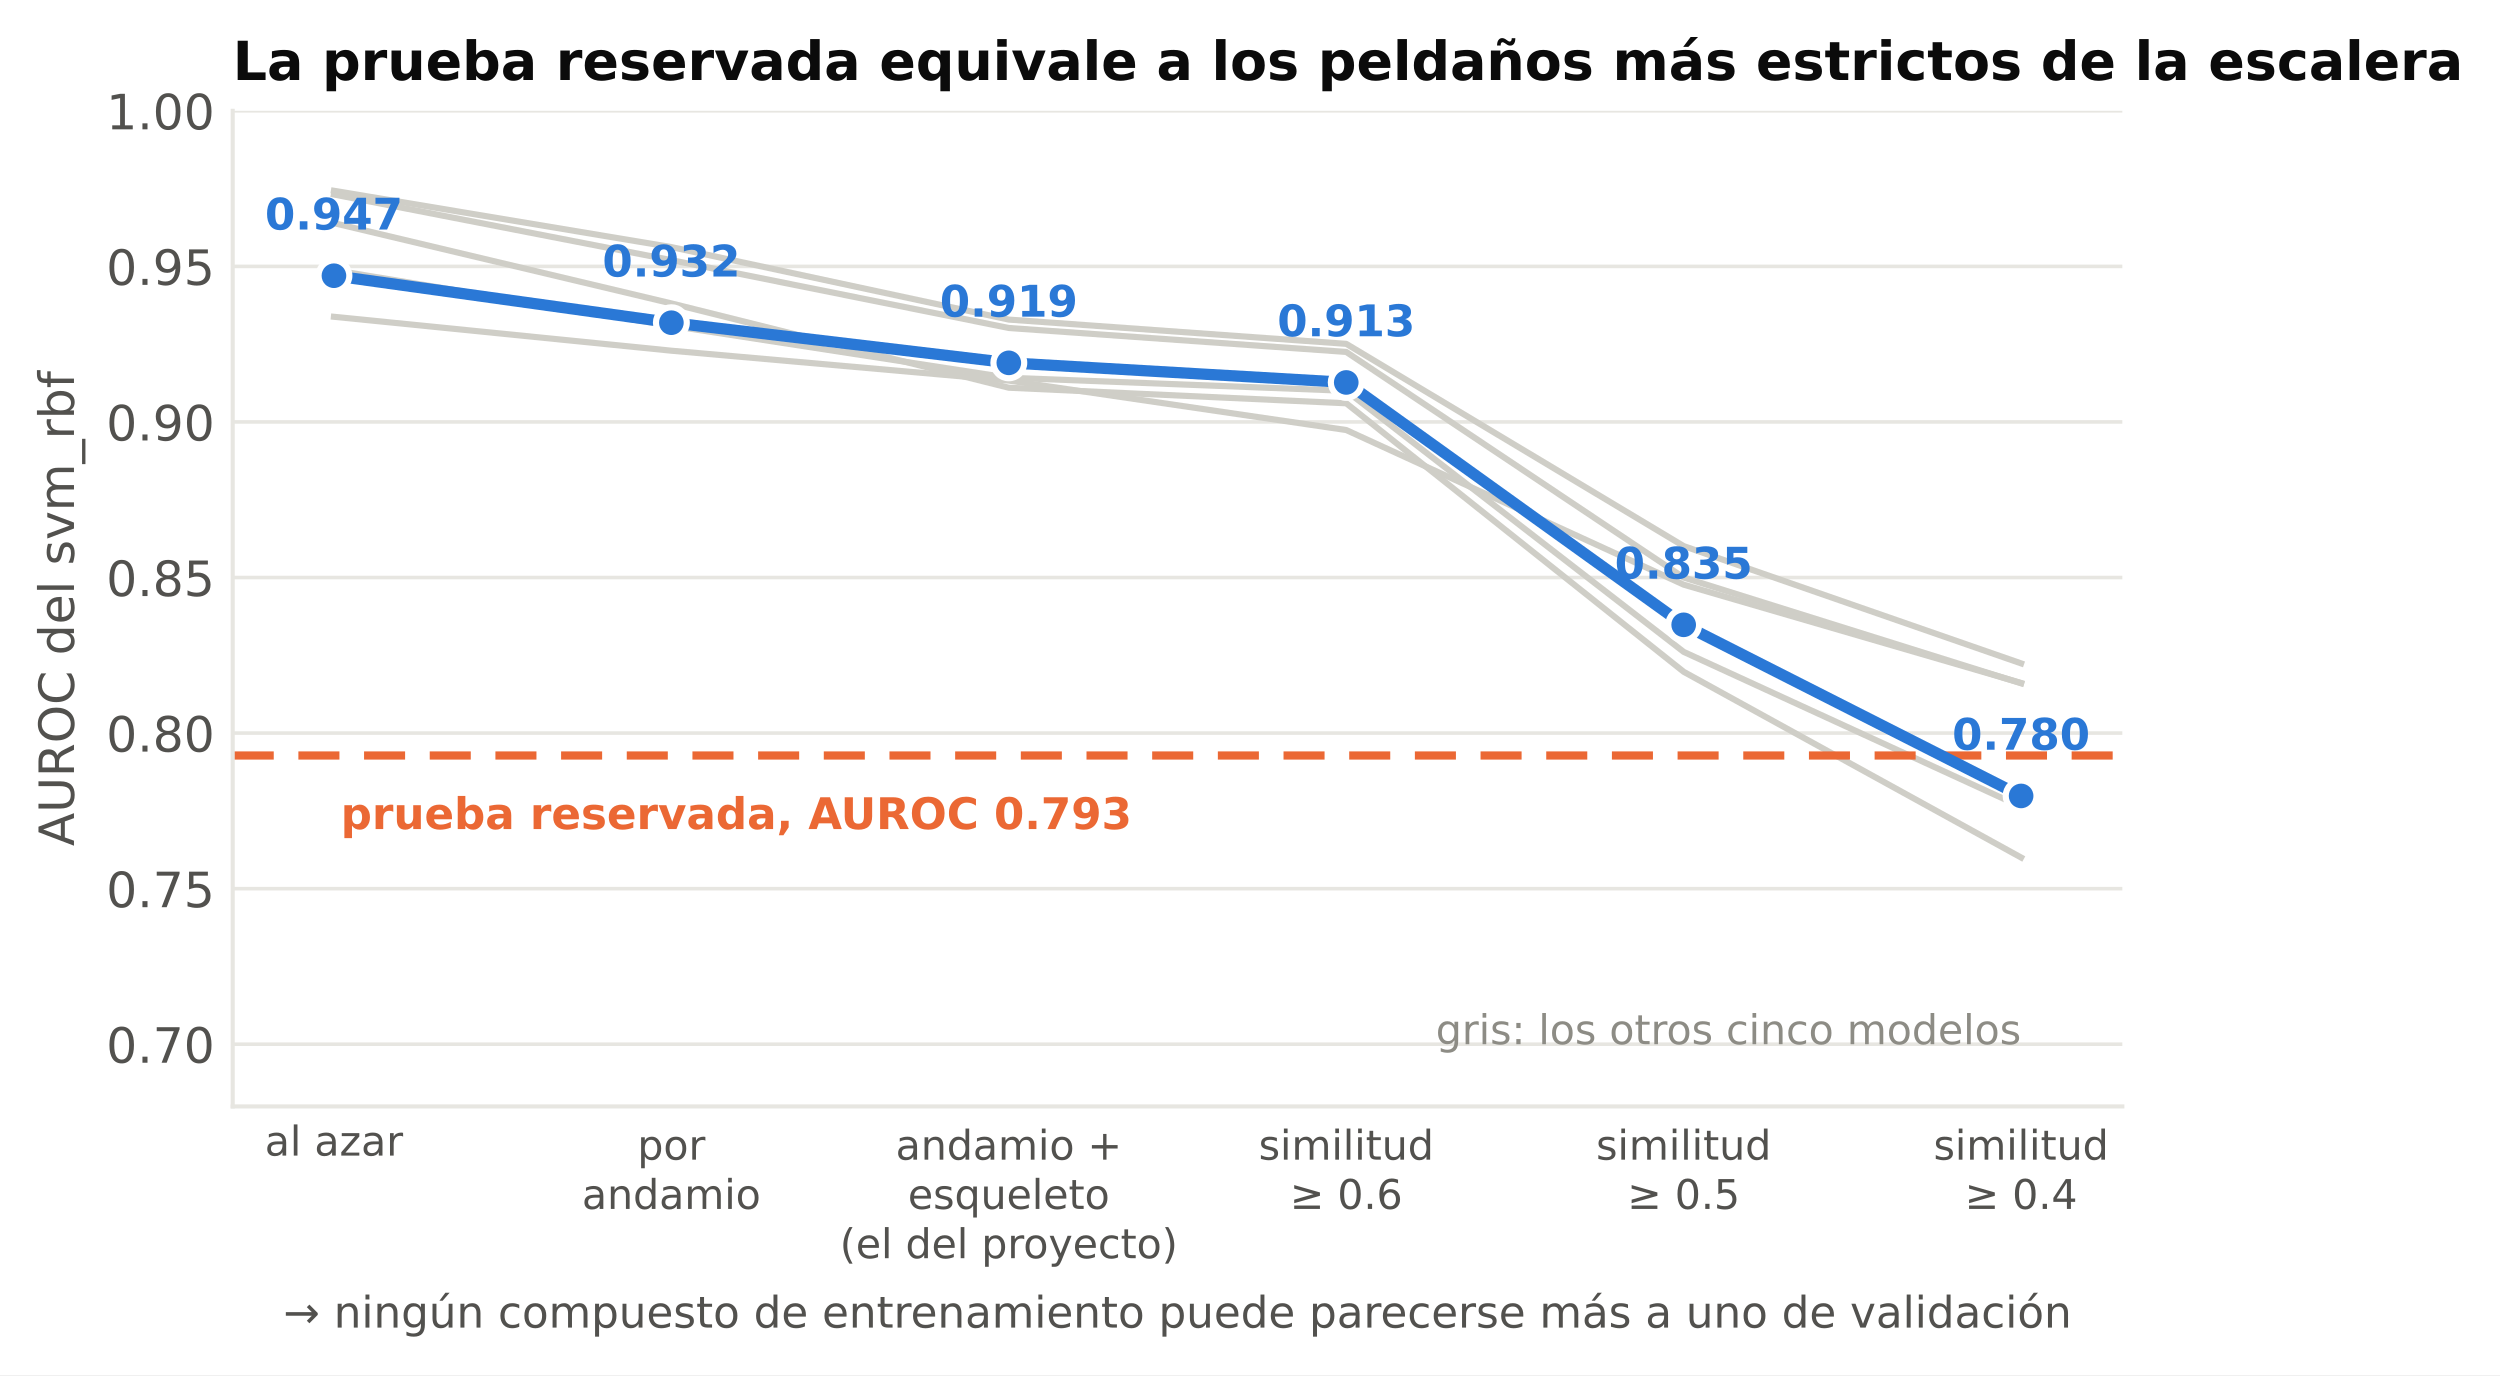
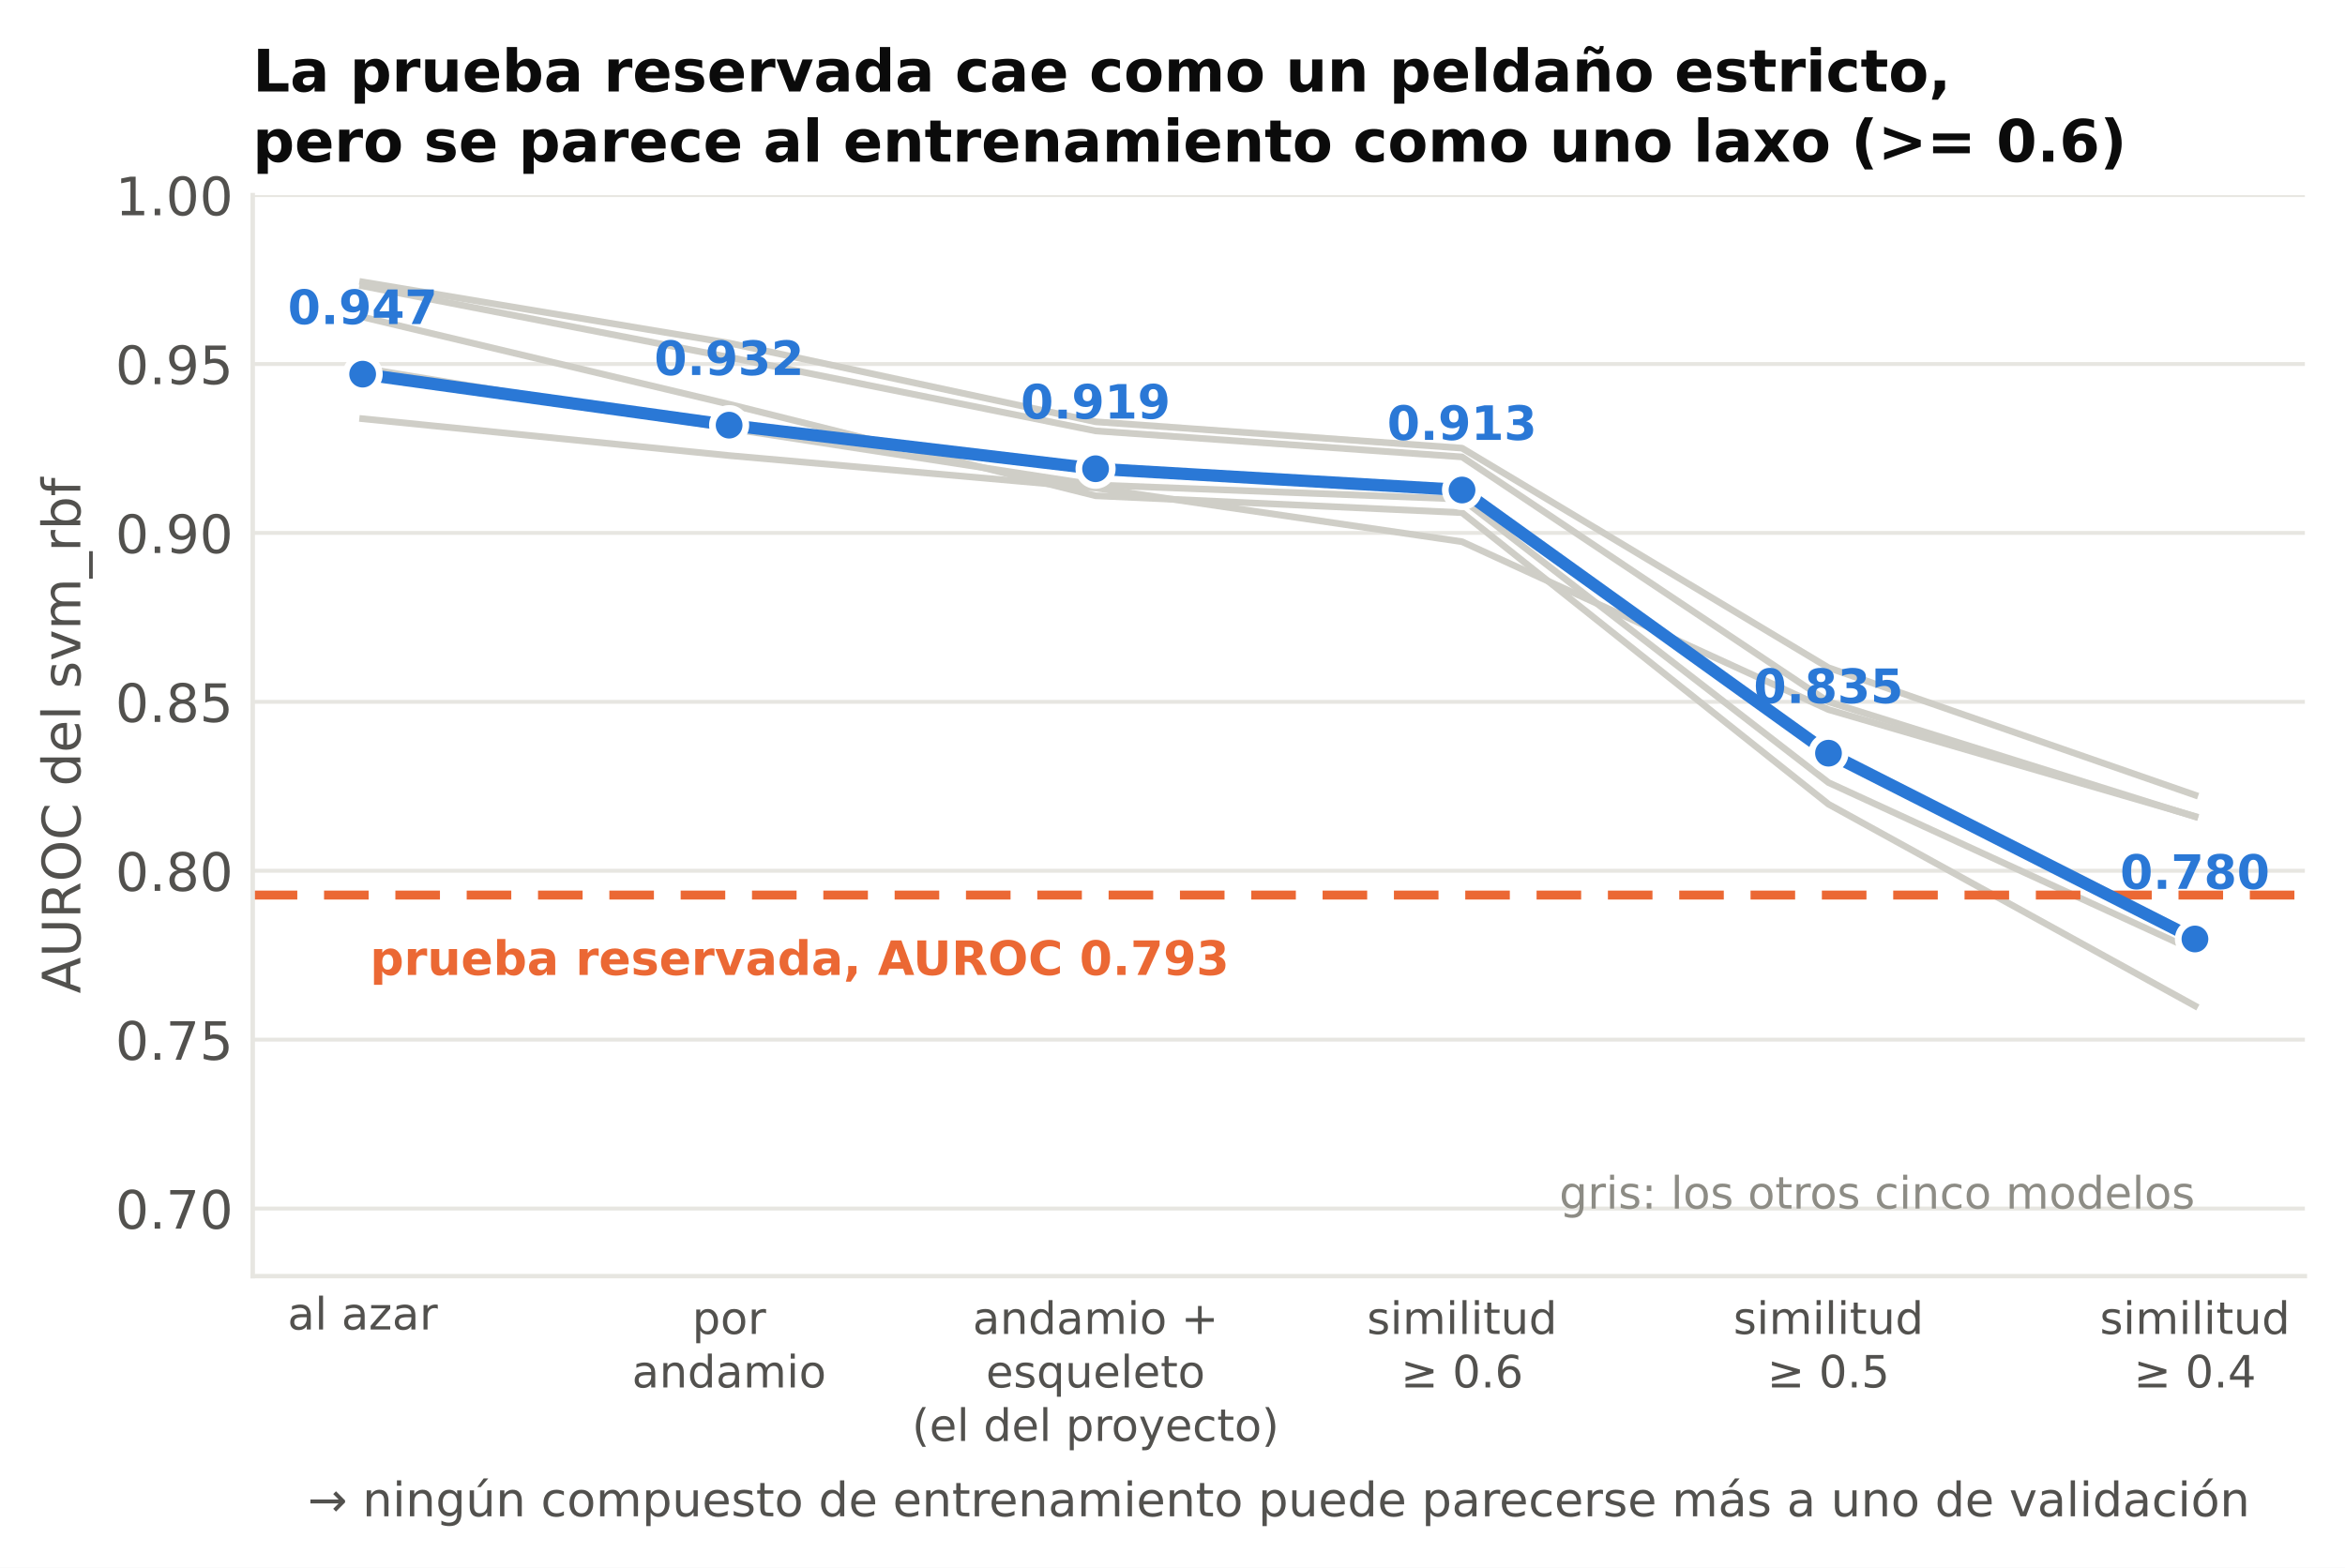
- <svg xmlns="http://www.w3.org/2000/svg" xmlns:xlink="http://www.w3.org/1999/xlink" width="487.238pt" height="267.986pt" viewBox="0 0 487.238 267.986" version="1.1">
+ <svg xmlns="http://www.w3.org/2000/svg" xmlns:xlink="http://www.w3.org/1999/xlink" width="420.833pt" height="281.408pt" viewBox="0 0 420.833 281.408" version="1.1">
  <defs>
    <style type="text/css">*{stroke-linejoin: round; stroke-linecap: butt}</style>
  </defs>
  <g id="figure_1">
    <g id="patch_1">
-       <path d="M 0 267.986  L 487.238 267.986  L 487.238 -0  L 0 -0  z " style="fill: #ffffff" />
+       <path d="M 0 281.408  L 420.833 281.408  L 420.833 0  L 0 0  z " style="fill: #ffffff" />
    </g>
    <g id="axes_1">
      <g id="patch_2">
-         <path d="M 45.353 215.638  L 413.633 215.638  L 413.633 21.598  L 45.353 21.598  z " style="fill: #ffffff" />
+         <path d="M 45.353 229.061  L 413.633 229.061  L 413.633 35.021  L 45.353 35.021  z " style="fill: #ffffff" />
      </g>
      <g id="matplotlib.axis_1">
        <g id="xtick_1">
          <g id="line2d_1" />
          <g id="text_1">
-             <text style="font-size: 8px; font-family: 'DejaVu Sans', 'Bitstream Vera Sans', 'Computer Modern Sans Serif', 'Lucida Grande', 'Verdana', 'Geneva', 'Lucid', 'Arial', 'Helvetica', 'Avant Garde', sans-serif; text-anchor: middle; fill: #52514e" x="65.082" y="225.217" transform="rotate(-0 65.08237 225.2171)">al azar</text>
+             <text style="font-size: 8px; font-family: 'DejaVu Sans', 'Bitstream Vera Sans', 'Computer Modern Sans Serif', 'Lucida Grande', 'Verdana', 'Geneva', 'Lucid', 'Arial', 'Helvetica', 'Avant Garde', sans-serif; text-anchor: middle; fill: #52514e" x="65.082" y="238.64" transform="rotate(-0 65.08237 238.6397)">al azar</text>
          </g>
        </g>
        <g id="xtick_2">
          <g id="line2d_2" />
          <g id="text_2">
-             <text style="font-size: 8px; font-family: 'DejaVu Sans', 'Bitstream Vera Sans', 'Computer Modern Sans Serif', 'Lucida Grande', 'Verdana', 'Geneva', 'Lucid', 'Arial', 'Helvetica', 'Avant Garde', sans-serif; fill: #52514e" transform="translate(124.2154 226.0173)">por</text>
-             <text style="font-size: 8px; font-family: 'DejaVu Sans', 'Bitstream Vera Sans', 'Computer Modern Sans Serif', 'Lucida Grande', 'Verdana', 'Geneva', 'Lucid', 'Arial', 'Helvetica', 'Avant Garde', sans-serif; fill: #52514e" transform="translate(113.4148 235.6195)">andamio</text>
+             <text style="font-size: 8px; font-family: 'DejaVu Sans', 'Bitstream Vera Sans', 'Computer Modern Sans Serif', 'Lucida Grande', 'Verdana', 'Geneva', 'Lucid', 'Arial', 'Helvetica', 'Avant Garde', sans-serif; fill: #52514e" transform="translate(124.2154 239.4398)">por</text>
+             <text style="font-size: 8px; font-family: 'DejaVu Sans', 'Bitstream Vera Sans', 'Computer Modern Sans Serif', 'Lucida Grande', 'Verdana', 'Geneva', 'Lucid', 'Arial', 'Helvetica', 'Avant Garde', sans-serif; fill: #52514e" transform="translate(113.4148 249.042)">andamio</text>
          </g>
        </g>
        <g id="xtick_3">
          <g id="line2d_3" />
          <g id="text_3">
-             <text style="font-size: 8px; font-family: 'DejaVu Sans', 'Bitstream Vera Sans', 'Computer Modern Sans Serif', 'Lucida Grande', 'Verdana', 'Geneva', 'Lucid', 'Arial', 'Helvetica', 'Avant Garde', sans-serif; fill: #52514e" transform="translate(174.5559 226.0179)">andamio +</text>
-             <text style="font-size: 8px; font-family: 'DejaVu Sans', 'Bitstream Vera Sans', 'Computer Modern Sans Serif', 'Lucida Grande', 'Verdana', 'Geneva', 'Lucid', 'Arial', 'Helvetica', 'Avant Garde', sans-serif; fill: #52514e" transform="translate(176.9422 235.6201)">esqueleto</text>
-             <text style="font-size: 8px; font-family: 'DejaVu Sans', 'Bitstream Vera Sans', 'Computer Modern Sans Serif', 'Lucida Grande', 'Verdana', 'Geneva', 'Lucid', 'Arial', 'Helvetica', 'Avant Garde', sans-serif; fill: #52514e" transform="translate(163.6759 245.2223)">(el del proyecto)</text>
+             <text style="font-size: 8px; font-family: 'DejaVu Sans', 'Bitstream Vera Sans', 'Computer Modern Sans Serif', 'Lucida Grande', 'Verdana', 'Geneva', 'Lucid', 'Arial', 'Helvetica', 'Avant Garde', sans-serif; fill: #52514e" transform="translate(174.5559 239.4405)">andamio +</text>
+             <text style="font-size: 8px; font-family: 'DejaVu Sans', 'Bitstream Vera Sans', 'Computer Modern Sans Serif', 'Lucida Grande', 'Verdana', 'Geneva', 'Lucid', 'Arial', 'Helvetica', 'Avant Garde', sans-serif; fill: #52514e" transform="translate(176.9422 249.0426)">esqueleto</text>
+             <text style="font-size: 8px; font-family: 'DejaVu Sans', 'Bitstream Vera Sans', 'Computer Modern Sans Serif', 'Lucida Grande', 'Verdana', 'Geneva', 'Lucid', 'Arial', 'Helvetica', 'Avant Garde', sans-serif; fill: #52514e" transform="translate(163.6759 258.6448)">(el del proyecto)</text>
          </g>
        </g>
        <g id="xtick_4">
          <g id="line2d_4" />
          <g id="text_4">
-             <text style="font-size: 8px; font-family: 'DejaVu Sans', 'Bitstream Vera Sans', 'Computer Modern Sans Serif', 'Lucida Grande', 'Verdana', 'Geneva', 'Lucid', 'Arial', 'Helvetica', 'Avant Garde', sans-serif; fill: #52514e" transform="translate(245.3077 226.0179)">similitud</text>
-             <text style="font-size: 8px; font-family: 'DejaVu Sans', 'Bitstream Vera Sans', 'Computer Modern Sans Serif', 'Lucida Grande', 'Verdana', 'Geneva', 'Lucid', 'Arial', 'Helvetica', 'Avant Garde', sans-serif; fill: #52514e" transform="translate(251.3909 235.6195)">≥ 0.6</text>
+             <text style="font-size: 8px; font-family: 'DejaVu Sans', 'Bitstream Vera Sans', 'Computer Modern Sans Serif', 'Lucida Grande', 'Verdana', 'Geneva', 'Lucid', 'Arial', 'Helvetica', 'Avant Garde', sans-serif; fill: #52514e" transform="translate(245.3077 239.4405)">similitud</text>
+             <text style="font-size: 8px; font-family: 'DejaVu Sans', 'Bitstream Vera Sans', 'Computer Modern Sans Serif', 'Lucida Grande', 'Verdana', 'Geneva', 'Lucid', 'Arial', 'Helvetica', 'Avant Garde', sans-serif; fill: #52514e" transform="translate(251.3909 249.042)">≥ 0.6</text>
          </g>
        </g>
        <g id="xtick_5">
          <g id="line2d_5" />
          <g id="text_5">
-             <text style="font-size: 8px; font-family: 'DejaVu Sans', 'Bitstream Vera Sans', 'Computer Modern Sans Serif', 'Lucida Grande', 'Verdana', 'Geneva', 'Lucid', 'Arial', 'Helvetica', 'Avant Garde', sans-serif; fill: #52514e" transform="translate(311.072 226.0179)">similitud</text>
-             <text style="font-size: 8px; font-family: 'DejaVu Sans', 'Bitstream Vera Sans', 'Computer Modern Sans Serif', 'Lucida Grande', 'Verdana', 'Geneva', 'Lucid', 'Arial', 'Helvetica', 'Avant Garde', sans-serif; fill: #52514e" transform="translate(317.1551 235.6195)">≥ 0.5</text>
+             <text style="font-size: 8px; font-family: 'DejaVu Sans', 'Bitstream Vera Sans', 'Computer Modern Sans Serif', 'Lucida Grande', 'Verdana', 'Geneva', 'Lucid', 'Arial', 'Helvetica', 'Avant Garde', sans-serif; fill: #52514e" transform="translate(311.072 239.4405)">similitud</text>
+             <text style="font-size: 8px; font-family: 'DejaVu Sans', 'Bitstream Vera Sans', 'Computer Modern Sans Serif', 'Lucida Grande', 'Verdana', 'Geneva', 'Lucid', 'Arial', 'Helvetica', 'Avant Garde', sans-serif; fill: #52514e" transform="translate(317.1551 249.042)">≥ 0.5</text>
          </g>
        </g>
        <g id="xtick_6">
          <g id="line2d_6" />
          <g id="text_6">
-             <text style="font-size: 8px; font-family: 'DejaVu Sans', 'Bitstream Vera Sans', 'Computer Modern Sans Serif', 'Lucida Grande', 'Verdana', 'Geneva', 'Lucid', 'Arial', 'Helvetica', 'Avant Garde', sans-serif; fill: #52514e" transform="translate(376.8363 226.0179)">similitud</text>
-             <text style="font-size: 8px; font-family: 'DejaVu Sans', 'Bitstream Vera Sans', 'Computer Modern Sans Serif', 'Lucida Grande', 'Verdana', 'Geneva', 'Lucid', 'Arial', 'Helvetica', 'Avant Garde', sans-serif; fill: #52514e" transform="translate(382.9194 235.6195)">≥ 0.4</text>
+             <text style="font-size: 8px; font-family: 'DejaVu Sans', 'Bitstream Vera Sans', 'Computer Modern Sans Serif', 'Lucida Grande', 'Verdana', 'Geneva', 'Lucid', 'Arial', 'Helvetica', 'Avant Garde', sans-serif; fill: #52514e" transform="translate(376.8363 239.4405)">similitud</text>
+             <text style="font-size: 8px; font-family: 'DejaVu Sans', 'Bitstream Vera Sans', 'Computer Modern Sans Serif', 'Lucida Grande', 'Verdana', 'Geneva', 'Lucid', 'Arial', 'Helvetica', 'Avant Garde', sans-serif; fill: #52514e" transform="translate(382.9194 249.042)">≥ 0.4</text>
          </g>
        </g>
        <g id="text_7">
-           <text style="font-size: 8.5px; font-family: 'DejaVu Sans', 'Bitstream Vera Sans', 'Computer Modern Sans Serif', 'Lucida Grande', 'Verdana', 'Geneva', 'Lucid', 'Arial', 'Helvetica', 'Avant Garde', sans-serif; text-anchor: middle; fill: #52514e" x="229.493" y="258.744" transform="rotate(-0 229.4931 258.7436)">→ ningún compuesto de entrenamiento puede parecerse más a uno de validación</text>
+           <text style="font-size: 8.5px; font-family: 'DejaVu Sans', 'Bitstream Vera Sans', 'Computer Modern Sans Serif', 'Lucida Grande', 'Verdana', 'Geneva', 'Lucid', 'Arial', 'Helvetica', 'Avant Garde', sans-serif; text-anchor: middle; fill: #52514e" x="229.493" y="272.166" transform="rotate(-0 229.4931 272.1662)">→ ningún compuesto de entrenamiento puede parecerse más a uno de validación</text>
        </g>
      </g>
      <g id="matplotlib.axis_2">
        <g id="ytick_1">
          <g id="line2d_7">
-             <path d="M 45.353 203.511  L 413.633 203.511  " clip-path="url(#pfed881da4b)" style="fill: none; stroke: #e7e6e1; stroke-width: 0.7; stroke-linecap: square" />
+             <path d="M 45.353 216.933  L 413.633 216.933  " clip-path="url(#p8049170a98)" style="fill: none; stroke: #e7e6e1; stroke-width: 0.7; stroke-linecap: square" />
          </g>
          <g id="line2d_8" />
          <g id="text_8">
-             <text style="font-size: 9.5px; font-family: 'DejaVu Sans', 'Bitstream Vera Sans', 'Computer Modern Sans Serif', 'Lucida Grande', 'Verdana', 'Geneva', 'Lucid', 'Arial', 'Helvetica', 'Avant Garde', sans-serif; text-anchor: end; fill: #52514e" x="41.853" y="207.12" transform="rotate(-0 41.85309 207.1197)">0.70</text>
+             <text style="font-size: 9.5px; font-family: 'DejaVu Sans', 'Bitstream Vera Sans', 'Computer Modern Sans Serif', 'Lucida Grande', 'Verdana', 'Geneva', 'Lucid', 'Arial', 'Helvetica', 'Avant Garde', sans-serif; text-anchor: end; fill: #52514e" x="41.853" y="220.542" transform="rotate(-0 41.85309 220.5423)">0.70</text>
          </g>
        </g>
        <g id="ytick_2">
          <g id="line2d_9">
-             <path d="M 45.353 173.192  L 413.633 173.192  " clip-path="url(#pfed881da4b)" style="fill: none; stroke: #e7e6e1; stroke-width: 0.7; stroke-linecap: square" />
+             <path d="M 45.353 186.615  L 413.633 186.615  " clip-path="url(#p8049170a98)" style="fill: none; stroke: #e7e6e1; stroke-width: 0.7; stroke-linecap: square" />
          </g>
          <g id="line2d_10" />
          <g id="text_9">
-             <text style="font-size: 9.5px; font-family: 'DejaVu Sans', 'Bitstream Vera Sans', 'Computer Modern Sans Serif', 'Lucida Grande', 'Verdana', 'Geneva', 'Lucid', 'Arial', 'Helvetica', 'Avant Garde', sans-serif; text-anchor: end; fill: #52514e" x="41.853" y="176.801" transform="rotate(-0 41.85309 176.801)">0.75</text>
+             <text style="font-size: 9.5px; font-family: 'DejaVu Sans', 'Bitstream Vera Sans', 'Computer Modern Sans Serif', 'Lucida Grande', 'Verdana', 'Geneva', 'Lucid', 'Arial', 'Helvetica', 'Avant Garde', sans-serif; text-anchor: end; fill: #52514e" x="41.853" y="190.224" transform="rotate(-0 41.85309 190.2236)">0.75</text>
          </g>
        </g>
        <g id="ytick_3">
          <g id="line2d_11">
-             <path d="M 45.353 142.873  L 413.633 142.873  " clip-path="url(#pfed881da4b)" style="fill: none; stroke: #e7e6e1; stroke-width: 0.7; stroke-linecap: square" />
+             <path d="M 45.353 156.296  L 413.633 156.296  " clip-path="url(#p8049170a98)" style="fill: none; stroke: #e7e6e1; stroke-width: 0.7; stroke-linecap: square" />
          </g>
          <g id="line2d_12" />
          <g id="text_10">
-             <text style="font-size: 9.5px; font-family: 'DejaVu Sans', 'Bitstream Vera Sans', 'Computer Modern Sans Serif', 'Lucida Grande', 'Verdana', 'Geneva', 'Lucid', 'Arial', 'Helvetica', 'Avant Garde', sans-serif; text-anchor: end; fill: #52514e" x="41.853" y="146.482" transform="rotate(-0 41.85309 146.4822)">0.80</text>
+             <text style="font-size: 9.5px; font-family: 'DejaVu Sans', 'Bitstream Vera Sans', 'Computer Modern Sans Serif', 'Lucida Grande', 'Verdana', 'Geneva', 'Lucid', 'Arial', 'Helvetica', 'Avant Garde', sans-serif; text-anchor: end; fill: #52514e" x="41.853" y="159.905" transform="rotate(-0 41.85309 159.9048)">0.80</text>
          </g>
        </g>
        <g id="ytick_4">
          <g id="line2d_13">
-             <path d="M 45.353 112.555  L 413.633 112.555  " clip-path="url(#pfed881da4b)" style="fill: none; stroke: #e7e6e1; stroke-width: 0.7; stroke-linecap: square" />
+             <path d="M 45.353 125.977  L 413.633 125.977  " clip-path="url(#p8049170a98)" style="fill: none; stroke: #e7e6e1; stroke-width: 0.7; stroke-linecap: square" />
          </g>
          <g id="line2d_14" />
          <g id="text_11">
-             <text style="font-size: 9.5px; font-family: 'DejaVu Sans', 'Bitstream Vera Sans', 'Computer Modern Sans Serif', 'Lucida Grande', 'Verdana', 'Geneva', 'Lucid', 'Arial', 'Helvetica', 'Avant Garde', sans-serif; text-anchor: end; fill: #52514e" x="41.853" y="116.163" transform="rotate(-0 41.85309 116.1635)">0.85</text>
+             <text style="font-size: 9.5px; font-family: 'DejaVu Sans', 'Bitstream Vera Sans', 'Computer Modern Sans Serif', 'Lucida Grande', 'Verdana', 'Geneva', 'Lucid', 'Arial', 'Helvetica', 'Avant Garde', sans-serif; text-anchor: end; fill: #52514e" x="41.853" y="129.586" transform="rotate(-0 41.85309 129.5861)">0.85</text>
          </g>
        </g>
        <g id="ytick_5">
          <g id="line2d_15">
-             <path d="M 45.353 82.236  L 413.633 82.236  " clip-path="url(#pfed881da4b)" style="fill: none; stroke: #e7e6e1; stroke-width: 0.7; stroke-linecap: square" />
+             <path d="M 45.353 95.658  L 413.633 95.658  " clip-path="url(#p8049170a98)" style="fill: none; stroke: #e7e6e1; stroke-width: 0.7; stroke-linecap: square" />
          </g>
          <g id="line2d_16" />
          <g id="text_12">
-             <text style="font-size: 9.5px; font-family: 'DejaVu Sans', 'Bitstream Vera Sans', 'Computer Modern Sans Serif', 'Lucida Grande', 'Verdana', 'Geneva', 'Lucid', 'Arial', 'Helvetica', 'Avant Garde', sans-serif; text-anchor: end; fill: #52514e" x="41.853" y="85.845" transform="rotate(-0 41.85309 85.84475)">0.90</text>
+             <text style="font-size: 9.5px; font-family: 'DejaVu Sans', 'Bitstream Vera Sans', 'Computer Modern Sans Serif', 'Lucida Grande', 'Verdana', 'Geneva', 'Lucid', 'Arial', 'Helvetica', 'Avant Garde', sans-serif; text-anchor: end; fill: #52514e" x="41.853" y="99.267" transform="rotate(-0 41.85309 99.26731)">0.90</text>
          </g>
        </g>
        <g id="ytick_6">
          <g id="line2d_17">
-             <path d="M 45.353 51.917  L 413.633 51.917  " clip-path="url(#pfed881da4b)" style="fill: none; stroke: #e7e6e1; stroke-width: 0.7; stroke-linecap: square" />
+             <path d="M 45.353 65.34  L 413.633 65.34  " clip-path="url(#p8049170a98)" style="fill: none; stroke: #e7e6e1; stroke-width: 0.7; stroke-linecap: square" />
          </g>
          <g id="line2d_18" />
          <g id="text_13">
-             <text style="font-size: 9.5px; font-family: 'DejaVu Sans', 'Bitstream Vera Sans', 'Computer Modern Sans Serif', 'Lucida Grande', 'Verdana', 'Geneva', 'Lucid', 'Arial', 'Helvetica', 'Avant Garde', sans-serif; text-anchor: end; fill: #52514e" x="41.853" y="55.526" transform="rotate(-0 41.85309 55.526)">0.95</text>
+             <text style="font-size: 9.5px; font-family: 'DejaVu Sans', 'Bitstream Vera Sans', 'Computer Modern Sans Serif', 'Lucida Grande', 'Verdana', 'Geneva', 'Lucid', 'Arial', 'Helvetica', 'Avant Garde', sans-serif; text-anchor: end; fill: #52514e" x="41.853" y="68.949" transform="rotate(-0 41.85309 68.94856)">0.95</text>
          </g>
        </g>
        <g id="ytick_7">
          <g id="line2d_19">
-             <path d="M 45.353 21.598  L 413.633 21.598  " clip-path="url(#pfed881da4b)" style="fill: none; stroke: #e7e6e1; stroke-width: 0.7; stroke-linecap: square" />
+             <path d="M 45.353 35.021  L 413.633 35.021  " clip-path="url(#p8049170a98)" style="fill: none; stroke: #e7e6e1; stroke-width: 0.7; stroke-linecap: square" />
          </g>
          <g id="line2d_20" />
          <g id="text_14">
-             <text style="font-size: 9.5px; font-family: 'DejaVu Sans', 'Bitstream Vera Sans', 'Computer Modern Sans Serif', 'Lucida Grande', 'Verdana', 'Geneva', 'Lucid', 'Arial', 'Helvetica', 'Avant Garde', sans-serif; text-anchor: end; fill: #52514e" x="41.853" y="25.207" transform="rotate(-0 41.85309 25.20725)">1.00</text>
+             <text style="font-size: 9.5px; font-family: 'DejaVu Sans', 'Bitstream Vera Sans', 'Computer Modern Sans Serif', 'Lucida Grande', 'Verdana', 'Geneva', 'Lucid', 'Arial', 'Helvetica', 'Avant Garde', sans-serif; text-anchor: end; fill: #52514e" x="41.853" y="38.63" transform="rotate(-0 41.85309 38.62981)">1.00</text>
          </g>
        </g>
        <g id="text_15">
-           <text style="font-size: 9.5px; font-family: 'DejaVu Sans', 'Bitstream Vera Sans', 'Computer Modern Sans Serif', 'Lucida Grande', 'Verdana', 'Geneva', 'Lucid', 'Arial', 'Helvetica', 'Avant Garde', sans-serif; text-anchor: middle; fill: #52514e" x="14.419" y="118.618" transform="rotate(-90 14.41852 118.6184)">AUROC del svm_rbf</text>
+           <text style="font-size: 9.5px; font-family: 'DejaVu Sans', 'Bitstream Vera Sans', 'Computer Modern Sans Serif', 'Lucida Grande', 'Verdana', 'Geneva', 'Lucid', 'Arial', 'Helvetica', 'Avant Garde', sans-serif; text-anchor: middle; fill: #52514e" x="14.419" y="132.041" transform="rotate(-90 14.41852 132.0409)">AUROC del svm_rbf</text>
        </g>
      </g>
      <g id="line2d_21">
-         <path d="M 65.082 37.91  L 130.847 50.704  L 196.611 63.923  L 262.375 68.592  L 328.14 112.555  L 393.904 133.171  " clip-path="url(#pfed881da4b)" style="fill: none; stroke: #cfcec7; stroke-width: 1.2; stroke-linecap: square" />
+         <path d="M 65.082 51.332  L 130.847 64.127  L 196.611 77.346  L 262.375 82.015  L 328.14 125.977  L 393.904 146.594  " clip-path="url(#p8049170a98)" style="fill: none; stroke: #cfcec7; stroke-width: 1.2; stroke-linecap: square" />
      </g>
      <g id="line2d_22">
-         <path d="M 65.082 37.182  L 130.847 48.158  L 196.611 62.286  L 262.375 67.016  L 328.14 106.43  L 393.904 129.291  " clip-path="url(#pfed881da4b)" style="fill: none; stroke: #cfcec7; stroke-width: 1.2; stroke-linecap: square" />
+         <path d="M 65.082 50.605  L 130.847 61.58  L 196.611 75.709  L 262.375 80.438  L 328.14 119.853  L 393.904 142.713  " clip-path="url(#p8049170a98)" style="fill: none; stroke: #cfcec7; stroke-width: 1.2; stroke-linecap: square" />
      </g>
      <g id="line2d_23">
-         <path d="M 65.082 52.645  L 130.847 63.499  L 196.611 73.625  L 262.375 76.172  L 328.14 127.047  L 393.904 157.244  " clip-path="url(#pfed881da4b)" style="fill: none; stroke: #cfcec7; stroke-width: 1.2; stroke-linecap: square" />
+         <path d="M 65.082 66.067  L 130.847 76.921  L 196.611 87.048  L 262.375 89.595  L 328.14 140.47  L 393.904 170.667  " clip-path="url(#p8049170a98)" style="fill: none; stroke: #cfcec7; stroke-width: 1.2; stroke-linecap: square" />
      </g>
      <g id="line2d_24">
-         <path d="M 65.082 61.74  L 130.847 68.35  L 196.611 74.171  L 262.375 83.812  L 328.14 113.949  L 393.904 133.111  " clip-path="url(#pfed881da4b)" style="fill: none; stroke: #cfcec7; stroke-width: 1.2; stroke-linecap: square" />
+         <path d="M 65.082 75.163  L 130.847 81.772  L 196.611 87.594  L 262.375 97.235  L 328.14 127.372  L 393.904 146.533  " clip-path="url(#p8049170a98)" style="fill: none; stroke: #cfcec7; stroke-width: 1.2; stroke-linecap: square" />
      </g>
      <g id="line2d_25">
-         <path d="M 65.082 43.488  L 130.847 59.133  L 196.611 75.566  L 262.375 78.598  L 328.14 130.928  L 393.904 167.128  " clip-path="url(#pfed881da4b)" style="fill: none; stroke: #cfcec7; stroke-width: 1.2; stroke-linecap: square" />
+         <path d="M 65.082 56.911  L 130.847 72.556  L 196.611 88.988  L 262.375 92.02  L 328.14 144.35  L 393.904 180.551  " clip-path="url(#p8049170a98)" style="fill: none; stroke: #cfcec7; stroke-width: 1.2; stroke-linecap: square" />
      </g>
      <g id="line2d_26">
-         <path d="M 45.353 147.239  L 413.633 147.239  " clip-path="url(#pfed881da4b)" style="fill: none; stroke-dasharray: 8,4.8; stroke-dashoffset: 0; stroke: #eb6834; stroke-width: 1.6" />
+         <path d="M 45.353 160.662  L 413.633 160.662  " clip-path="url(#p8049170a98)" style="fill: none; stroke-dasharray: 8,4.8; stroke-dashoffset: 0; stroke: #eb6834; stroke-width: 1.6" />
      </g>
      <g id="patch_3">
-         <path d="M 45.353 215.638  L 45.353 21.598  " style="fill: none; stroke: #e7e6e1; stroke-width: 0.8; stroke-linejoin: miter; stroke-linecap: square" />
+         <path d="M 45.353 229.061  L 45.353 35.021  " style="fill: none; stroke: #e7e6e1; stroke-width: 0.8; stroke-linejoin: miter; stroke-linecap: square" />
      </g>
      <g id="patch_4">
-         <path d="M 45.353 215.638  L 413.633 215.638  " style="fill: none; stroke: #e7e6e1; stroke-width: 0.8; stroke-linejoin: miter; stroke-linecap: square" />
+         <path d="M 45.353 229.061  L 413.633 229.061  " style="fill: none; stroke: #e7e6e1; stroke-width: 0.8; stroke-linejoin: miter; stroke-linecap: square" />
      </g>
      <g id="line2d_27">
-         <path d="M 65.082 53.736  L 130.847 62.892  L 196.611 70.715  L 262.375 74.535  L 328.14 121.772  L 393.904 155.122  " clip-path="url(#pfed881da4b)" style="fill: none; stroke: #2a78d6; stroke-width: 2.2; stroke-linecap: square" />
+         <path d="M 65.082 67.159  L 130.847 76.315  L 196.611 84.137  L 262.375 87.957  L 328.14 135.194  L 393.904 168.545  " clip-path="url(#p8049170a98)" style="fill: none; stroke: #2a78d6; stroke-width: 2.2; stroke-linecap: square" />
        <defs>
-           <path id="m5e01a6f4ee" d="M 0 3  C 0.796 3 1.559 2.684 2.121 2.121  C 2.684 1.559 3 0.796 3 0  C 3 -0.796 2.684 -1.559 2.121 -2.121  C 1.559 -2.684 0.796 -3 0 -3  C -0.796 -3 -1.559 -2.684 -2.121 -2.121  C -2.684 -1.559 -3 -0.796 -3 0  C -3 0.796 -2.684 1.559 -2.121 2.121  C -1.559 2.684 -0.796 3 0 3  z " style="stroke: #ffffff; stroke-width: 1.2" />
+           <path id="m9a13fd2e56" d="M 0 3  C 0.796 3 1.559 2.684 2.121 2.121  C 2.684 1.559 3 0.796 3 0  C 3 -0.796 2.684 -1.559 2.121 -2.121  C 1.559 -2.684 0.796 -3 0 -3  C -0.796 -3 -1.559 -2.684 -2.121 -2.121  C -2.684 -1.559 -3 -0.796 -3 0  C -3 0.796 -2.684 1.559 -2.121 2.121  C -1.559 2.684 -0.796 3 0 3  z " style="stroke: #ffffff; stroke-width: 1.2" />
        </defs>
-         <g clip-path="url(#pfed881da4b)">
-           <use xlink:href="#m5e01a6f4ee" x="65.082" y="53.736" style="fill: #2a78d6; stroke: #ffffff; stroke-width: 1.2" />
-           <use xlink:href="#m5e01a6f4ee" x="130.847" y="62.892" style="fill: #2a78d6; stroke: #ffffff; stroke-width: 1.2" />
-           <use xlink:href="#m5e01a6f4ee" x="196.611" y="70.715" style="fill: #2a78d6; stroke: #ffffff; stroke-width: 1.2" />
-           <use xlink:href="#m5e01a6f4ee" x="262.375" y="74.535" style="fill: #2a78d6; stroke: #ffffff; stroke-width: 1.2" />
-           <use xlink:href="#m5e01a6f4ee" x="328.14" y="121.772" style="fill: #2a78d6; stroke: #ffffff; stroke-width: 1.2" />
-           <use xlink:href="#m5e01a6f4ee" x="393.904" y="155.122" style="fill: #2a78d6; stroke: #ffffff; stroke-width: 1.2" />
+         <g clip-path="url(#p8049170a98)">
+           <use xlink:href="#m9a13fd2e56" x="65.082" y="67.159" style="fill: #2a78d6; stroke: #ffffff; stroke-width: 1.2" />
+           <use xlink:href="#m9a13fd2e56" x="130.847" y="76.315" style="fill: #2a78d6; stroke: #ffffff; stroke-width: 1.2" />
+           <use xlink:href="#m9a13fd2e56" x="196.611" y="84.137" style="fill: #2a78d6; stroke: #ffffff; stroke-width: 1.2" />
+           <use xlink:href="#m9a13fd2e56" x="262.375" y="87.957" style="fill: #2a78d6; stroke: #ffffff; stroke-width: 1.2" />
+           <use xlink:href="#m9a13fd2e56" x="328.14" y="135.194" style="fill: #2a78d6; stroke: #ffffff; stroke-width: 1.2" />
+           <use xlink:href="#m9a13fd2e56" x="393.904" y="168.545" style="fill: #2a78d6; stroke: #ffffff; stroke-width: 1.2" />
        </g>
      </g>
      <g id="text_16">
-         <text style="font-weight: 700; font-size: 8.5px; font-family: 'DejaVu Sans', 'Bitstream Vera Sans', 'Computer Modern Sans Serif', 'Lucida Grande', 'Verdana', 'Geneva', 'Lucid', 'Arial', 'Helvetica', 'Avant Garde', sans-serif; text-anchor: middle; fill: #2a78d6" x="65.082" y="44.736" transform="rotate(-0 65.08237 44.73623)">0.947</text>
+         <text style="font-weight: 700; font-size: 8.5px; font-family: 'DejaVu Sans', 'Bitstream Vera Sans', 'Computer Modern Sans Serif', 'Lucida Grande', 'Verdana', 'Geneva', 'Lucid', 'Arial', 'Helvetica', 'Avant Garde', sans-serif; text-anchor: middle; fill: #2a78d6" x="65.082" y="58.159" transform="rotate(-0 65.08237 58.1588)">0.947</text>
      </g>
      <g id="text_17">
-         <text style="font-weight: 700; font-size: 8.5px; font-family: 'DejaVu Sans', 'Bitstream Vera Sans', 'Computer Modern Sans Serif', 'Lucida Grande', 'Verdana', 'Geneva', 'Lucid', 'Arial', 'Helvetica', 'Avant Garde', sans-serif; text-anchor: middle; fill: #2a78d6" x="130.847" y="53.892" transform="rotate(-0 130.8467 53.8925)">0.932</text>
+         <text style="font-weight: 700; font-size: 8.5px; font-family: 'DejaVu Sans', 'Bitstream Vera Sans', 'Computer Modern Sans Serif', 'Lucida Grande', 'Verdana', 'Geneva', 'Lucid', 'Arial', 'Helvetica', 'Avant Garde', sans-serif; text-anchor: middle; fill: #2a78d6" x="130.847" y="67.315" transform="rotate(-0 130.8467 67.31507)">0.932</text>
      </g>
      <g id="text_18">
-         <text style="font-weight: 700; font-size: 8.5px; font-family: 'DejaVu Sans', 'Bitstream Vera Sans', 'Computer Modern Sans Serif', 'Lucida Grande', 'Verdana', 'Geneva', 'Lucid', 'Arial', 'Helvetica', 'Avant Garde', sans-serif; text-anchor: middle; fill: #2a78d6" x="196.611" y="61.715" transform="rotate(-0 196.6109 61.71473)">0.919</text>
+         <text style="font-weight: 700; font-size: 8.5px; font-family: 'DejaVu Sans', 'Bitstream Vera Sans', 'Computer Modern Sans Serif', 'Lucida Grande', 'Verdana', 'Geneva', 'Lucid', 'Arial', 'Helvetica', 'Avant Garde', sans-serif; text-anchor: middle; fill: #2a78d6" x="196.611" y="75.137" transform="rotate(-0 196.6109 75.1373)">0.919</text>
      </g>
      <g id="text_19">
-         <text style="font-weight: 700; font-size: 8.5px; font-family: 'DejaVu Sans', 'Bitstream Vera Sans', 'Computer Modern Sans Serif', 'Lucida Grande', 'Verdana', 'Geneva', 'Lucid', 'Arial', 'Helvetica', 'Avant Garde', sans-serif; text-anchor: middle; fill: #2a78d6" x="262.375" y="65.535" transform="rotate(-0 262.3752 65.5349)">0.913</text>
+         <text style="font-weight: 700; font-size: 8.5px; font-family: 'DejaVu Sans', 'Bitstream Vera Sans', 'Computer Modern Sans Serif', 'Lucida Grande', 'Verdana', 'Geneva', 'Lucid', 'Arial', 'Helvetica', 'Avant Garde', sans-serif; text-anchor: middle; fill: #2a78d6" x="262.375" y="78.957" transform="rotate(-0 262.3752 78.95746)">0.913</text>
      </g>
      <g id="text_20">
-         <text style="font-weight: 700; font-size: 8.5px; font-family: 'DejaVu Sans', 'Bitstream Vera Sans', 'Computer Modern Sans Serif', 'Lucida Grande', 'Verdana', 'Geneva', 'Lucid', 'Arial', 'Helvetica', 'Avant Garde', sans-serif; text-anchor: middle; fill: #2a78d6" x="328.14" y="112.772" transform="rotate(-0 328.1395 112.7715)">0.835</text>
+         <text style="font-weight: 700; font-size: 8.5px; font-family: 'DejaVu Sans', 'Bitstream Vera Sans', 'Computer Modern Sans Serif', 'Lucida Grande', 'Verdana', 'Geneva', 'Lucid', 'Arial', 'Helvetica', 'Avant Garde', sans-serif; text-anchor: middle; fill: #2a78d6" x="328.14" y="126.194" transform="rotate(-0 328.1395 126.1941)">0.835</text>
      </g>
      <g id="text_21">
-         <text style="font-weight: 700; font-size: 8.5px; font-family: 'DejaVu Sans', 'Bitstream Vera Sans', 'Computer Modern Sans Serif', 'Lucida Grande', 'Verdana', 'Geneva', 'Lucid', 'Arial', 'Helvetica', 'Avant Garde', sans-serif; text-anchor: middle; fill: #2a78d6" x="393.904" y="146.122" transform="rotate(-0 393.9038 146.1221)">0.780</text>
+         <text style="font-weight: 700; font-size: 8.5px; font-family: 'DejaVu Sans', 'Bitstream Vera Sans', 'Computer Modern Sans Serif', 'Lucida Grande', 'Verdana', 'Geneva', 'Lucid', 'Arial', 'Helvetica', 'Avant Garde', sans-serif; text-anchor: middle; fill: #2a78d6" x="393.904" y="159.545" transform="rotate(-0 393.9038 159.5447)">0.780</text>
      </g>
      <g id="text_22">
-         <text style="font-weight: 700; font-size: 8.5px; font-family: 'DejaVu Sans', 'Bitstream Vera Sans', 'Computer Modern Sans Serif', 'Lucida Grande', 'Verdana', 'Geneva', 'Lucid', 'Arial', 'Helvetica', 'Avant Garde', sans-serif; text-anchor: start; fill: #eb6834" x="66.398" y="161.581" transform="rotate(-0 66.39766 161.5808)">prueba reservada, AUROC 0.793</text>
+         <text style="font-weight: 700; font-size: 8.5px; font-family: 'DejaVu Sans', 'Bitstream Vera Sans', 'Computer Modern Sans Serif', 'Lucida Grande', 'Verdana', 'Geneva', 'Lucid', 'Arial', 'Helvetica', 'Avant Garde', sans-serif; text-anchor: start; fill: #eb6834" x="66.398" y="175.003" transform="rotate(-0 66.39766 175.0034)">prueba reservada, AUROC 0.793</text>
      </g>
      <g id="text_23">
-         <text style="font-size: 8px; font-family: 'DejaVu Sans', 'Bitstream Vera Sans', 'Computer Modern Sans Serif', 'Lucida Grande', 'Verdana', 'Geneva', 'Lucid', 'Arial', 'Helvetica', 'Avant Garde', sans-serif; text-anchor: end; fill: #8d8c85" x="393.904" y="203.511" transform="rotate(-0 393.9038 203.5109)">gris: los otros cinco modelos</text>
+         <text style="font-size: 8px; font-family: 'DejaVu Sans', 'Bitstream Vera Sans', 'Computer Modern Sans Serif', 'Lucida Grande', 'Verdana', 'Geneva', 'Lucid', 'Arial', 'Helvetica', 'Avant Garde', sans-serif; text-anchor: end; fill: #8d8c85" x="393.904" y="216.933" transform="rotate(-0 393.9038 216.9334)">gris: los otros cinco modelos</text>
      </g>
      <g id="text_24">
-         <text style="font-weight: 700; font-size: 10.5px; font-family: 'DejaVu Sans', 'Bitstream Vera Sans', 'Computer Modern Sans Serif', 'Lucida Grande', 'Verdana', 'Geneva', 'Lucid', 'Arial', 'Helvetica', 'Avant Garde', sans-serif; text-anchor: start; fill: #0b0b0b" x="45.353" y="15.598" transform="rotate(-0 45.35309 15.59836)">La prueba reservada equivale a los peldaños más estrictos de la escalera</text>
+         <text style="font-weight: 700; font-size: 10.5px; font-family: 'DejaVu Sans', 'Bitstream Vera Sans', 'Computer Modern Sans Serif', 'Lucida Grande', 'Verdana', 'Geneva', 'Lucid', 'Arial', 'Helvetica', 'Avant Garde', sans-serif; fill: #0b0b0b" transform="translate(45.35309 16.41806)">La prueba reservada cae como un peldaño estricto,</text>
+         <text style="font-weight: 700; font-size: 10.5px; font-family: 'DejaVu Sans', 'Bitstream Vera Sans', 'Computer Modern Sans Serif', 'Lucida Grande', 'Verdana', 'Geneva', 'Lucid', 'Arial', 'Helvetica', 'Avant Garde', sans-serif; fill: #0b0b0b" transform="translate(45.35309 29.02093)">pero se parece al entrenamiento como uno laxo (&gt;= 0.6)</text>
      </g>
    </g>
  </g>
  <defs>
-     <clipPath id="pfed881da4b">
-       <rect x="45.353" y="21.598" width="368.28" height="194.04" />
+     <clipPath id="p8049170a98">
+       <rect x="45.353" y="35.021" width="368.28" height="194.04" />
    </clipPath>
  </defs>
</svg>
